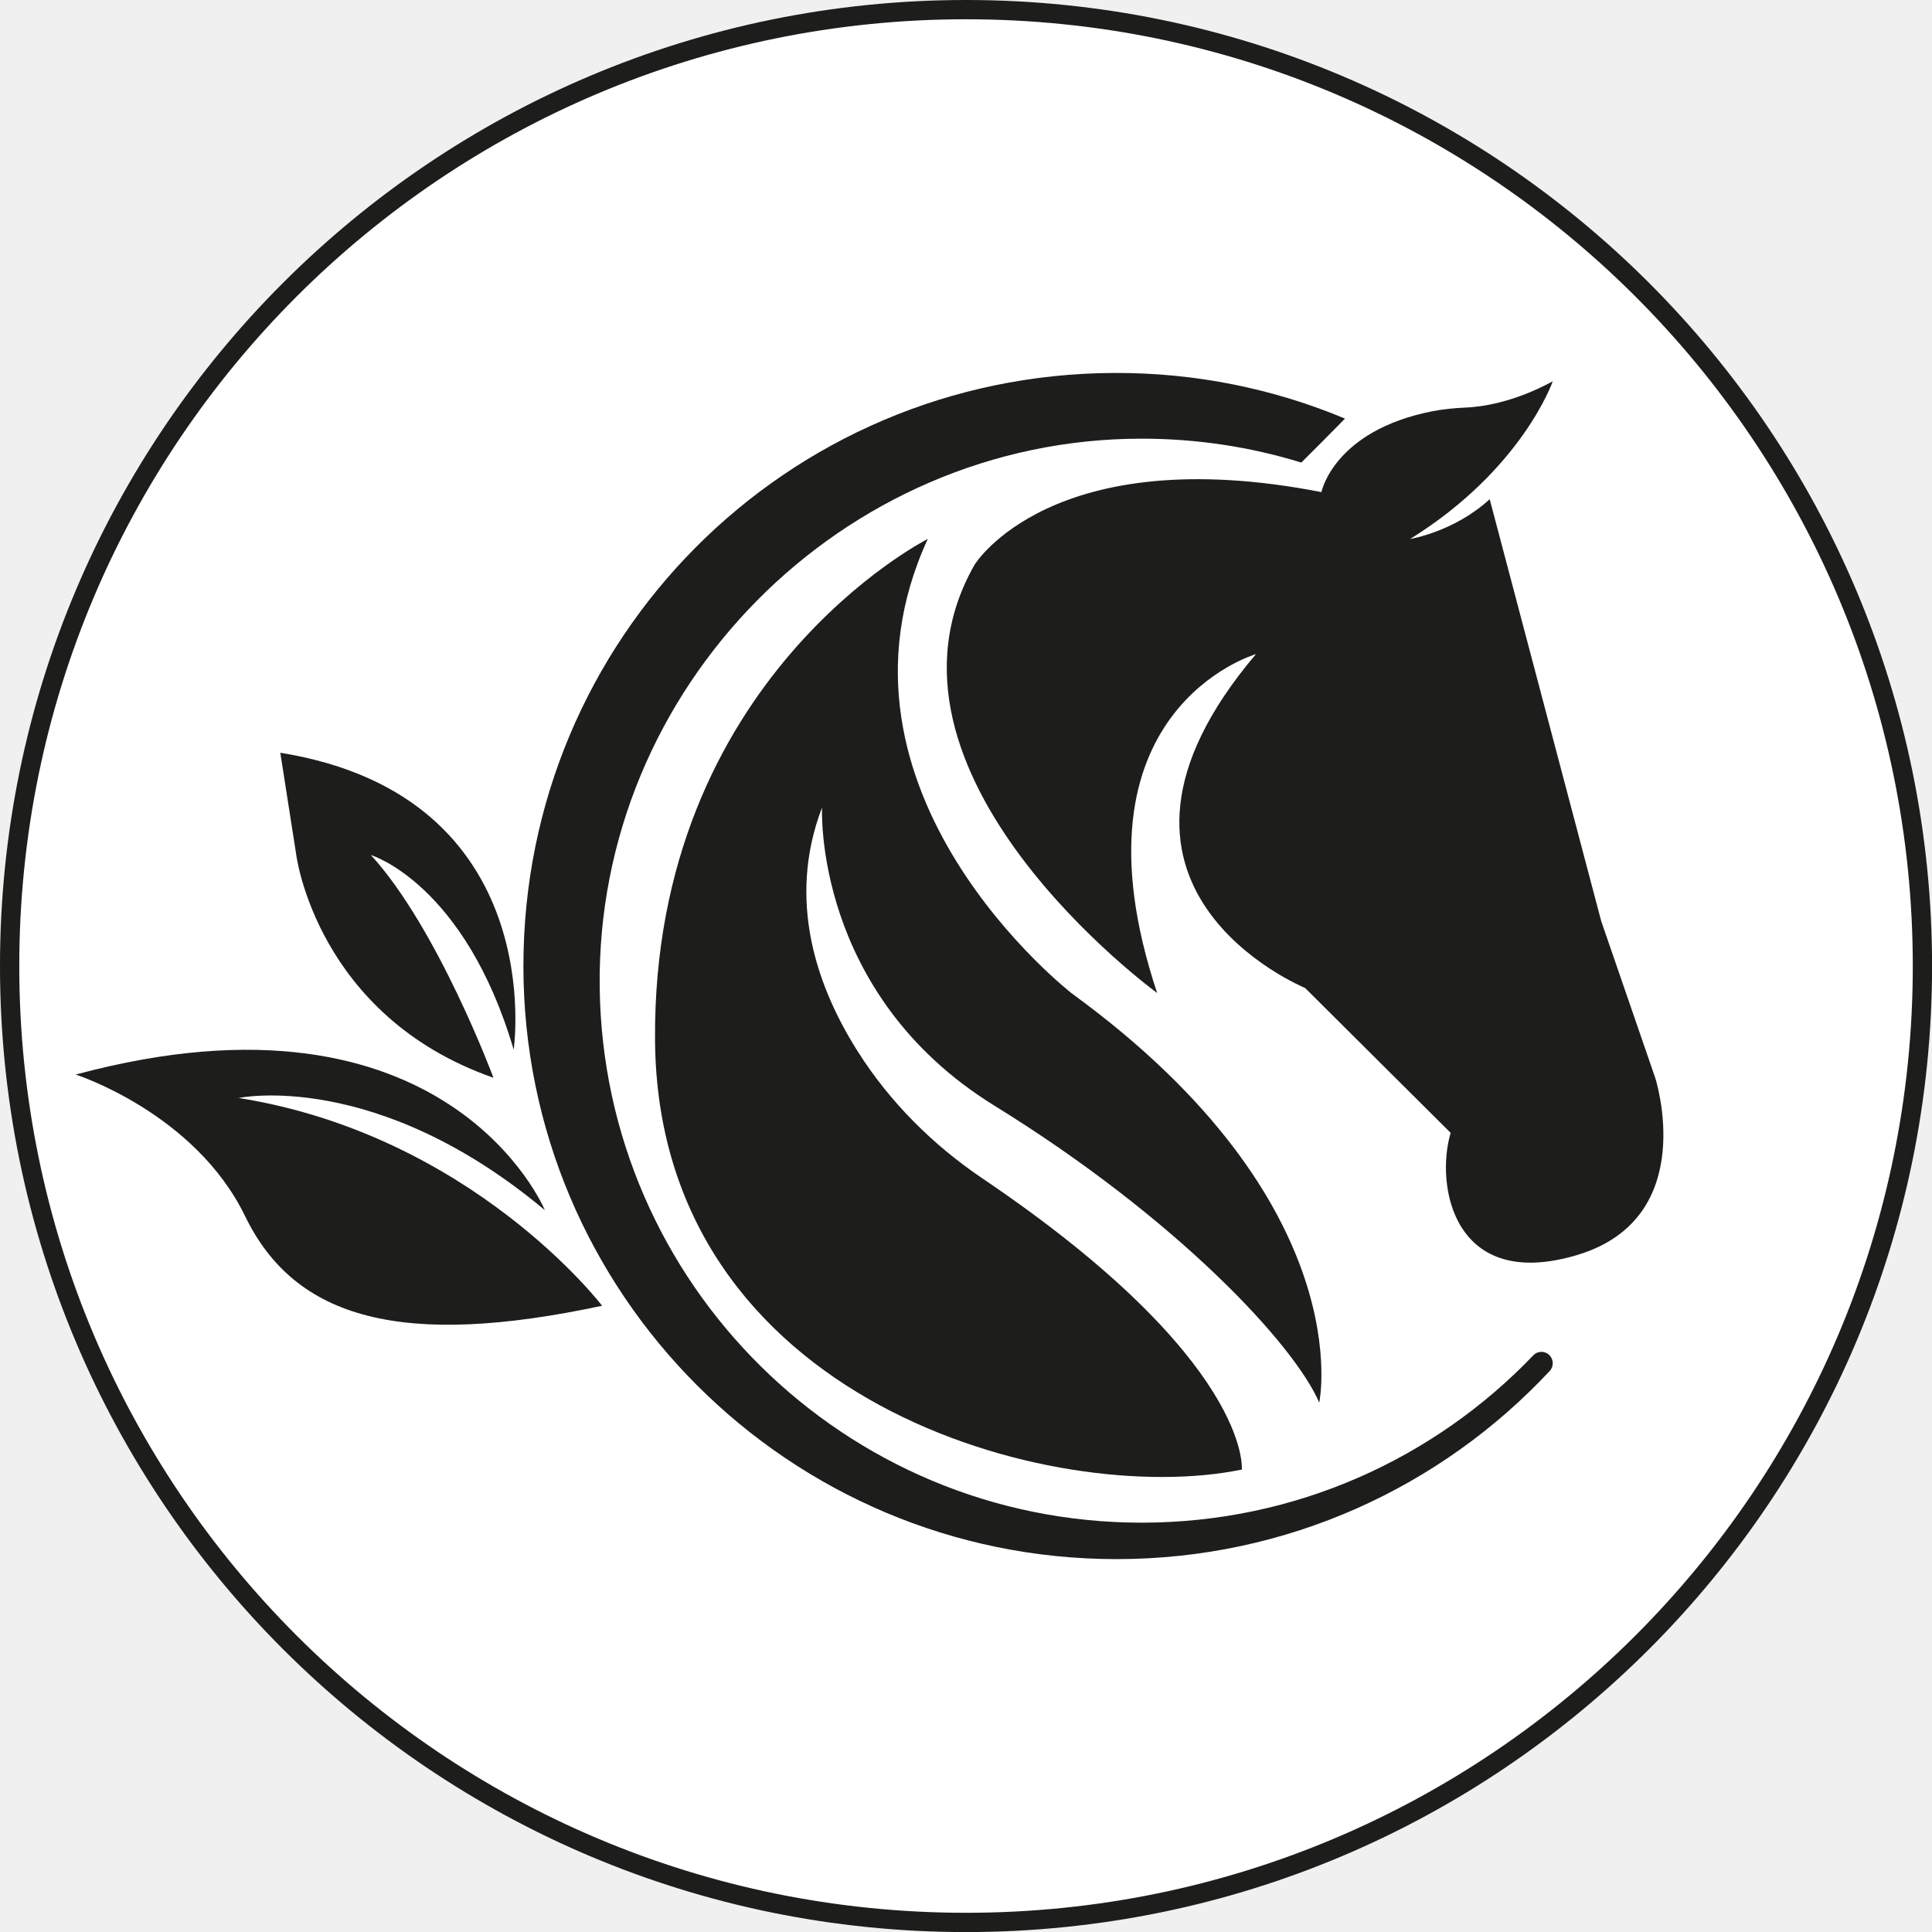
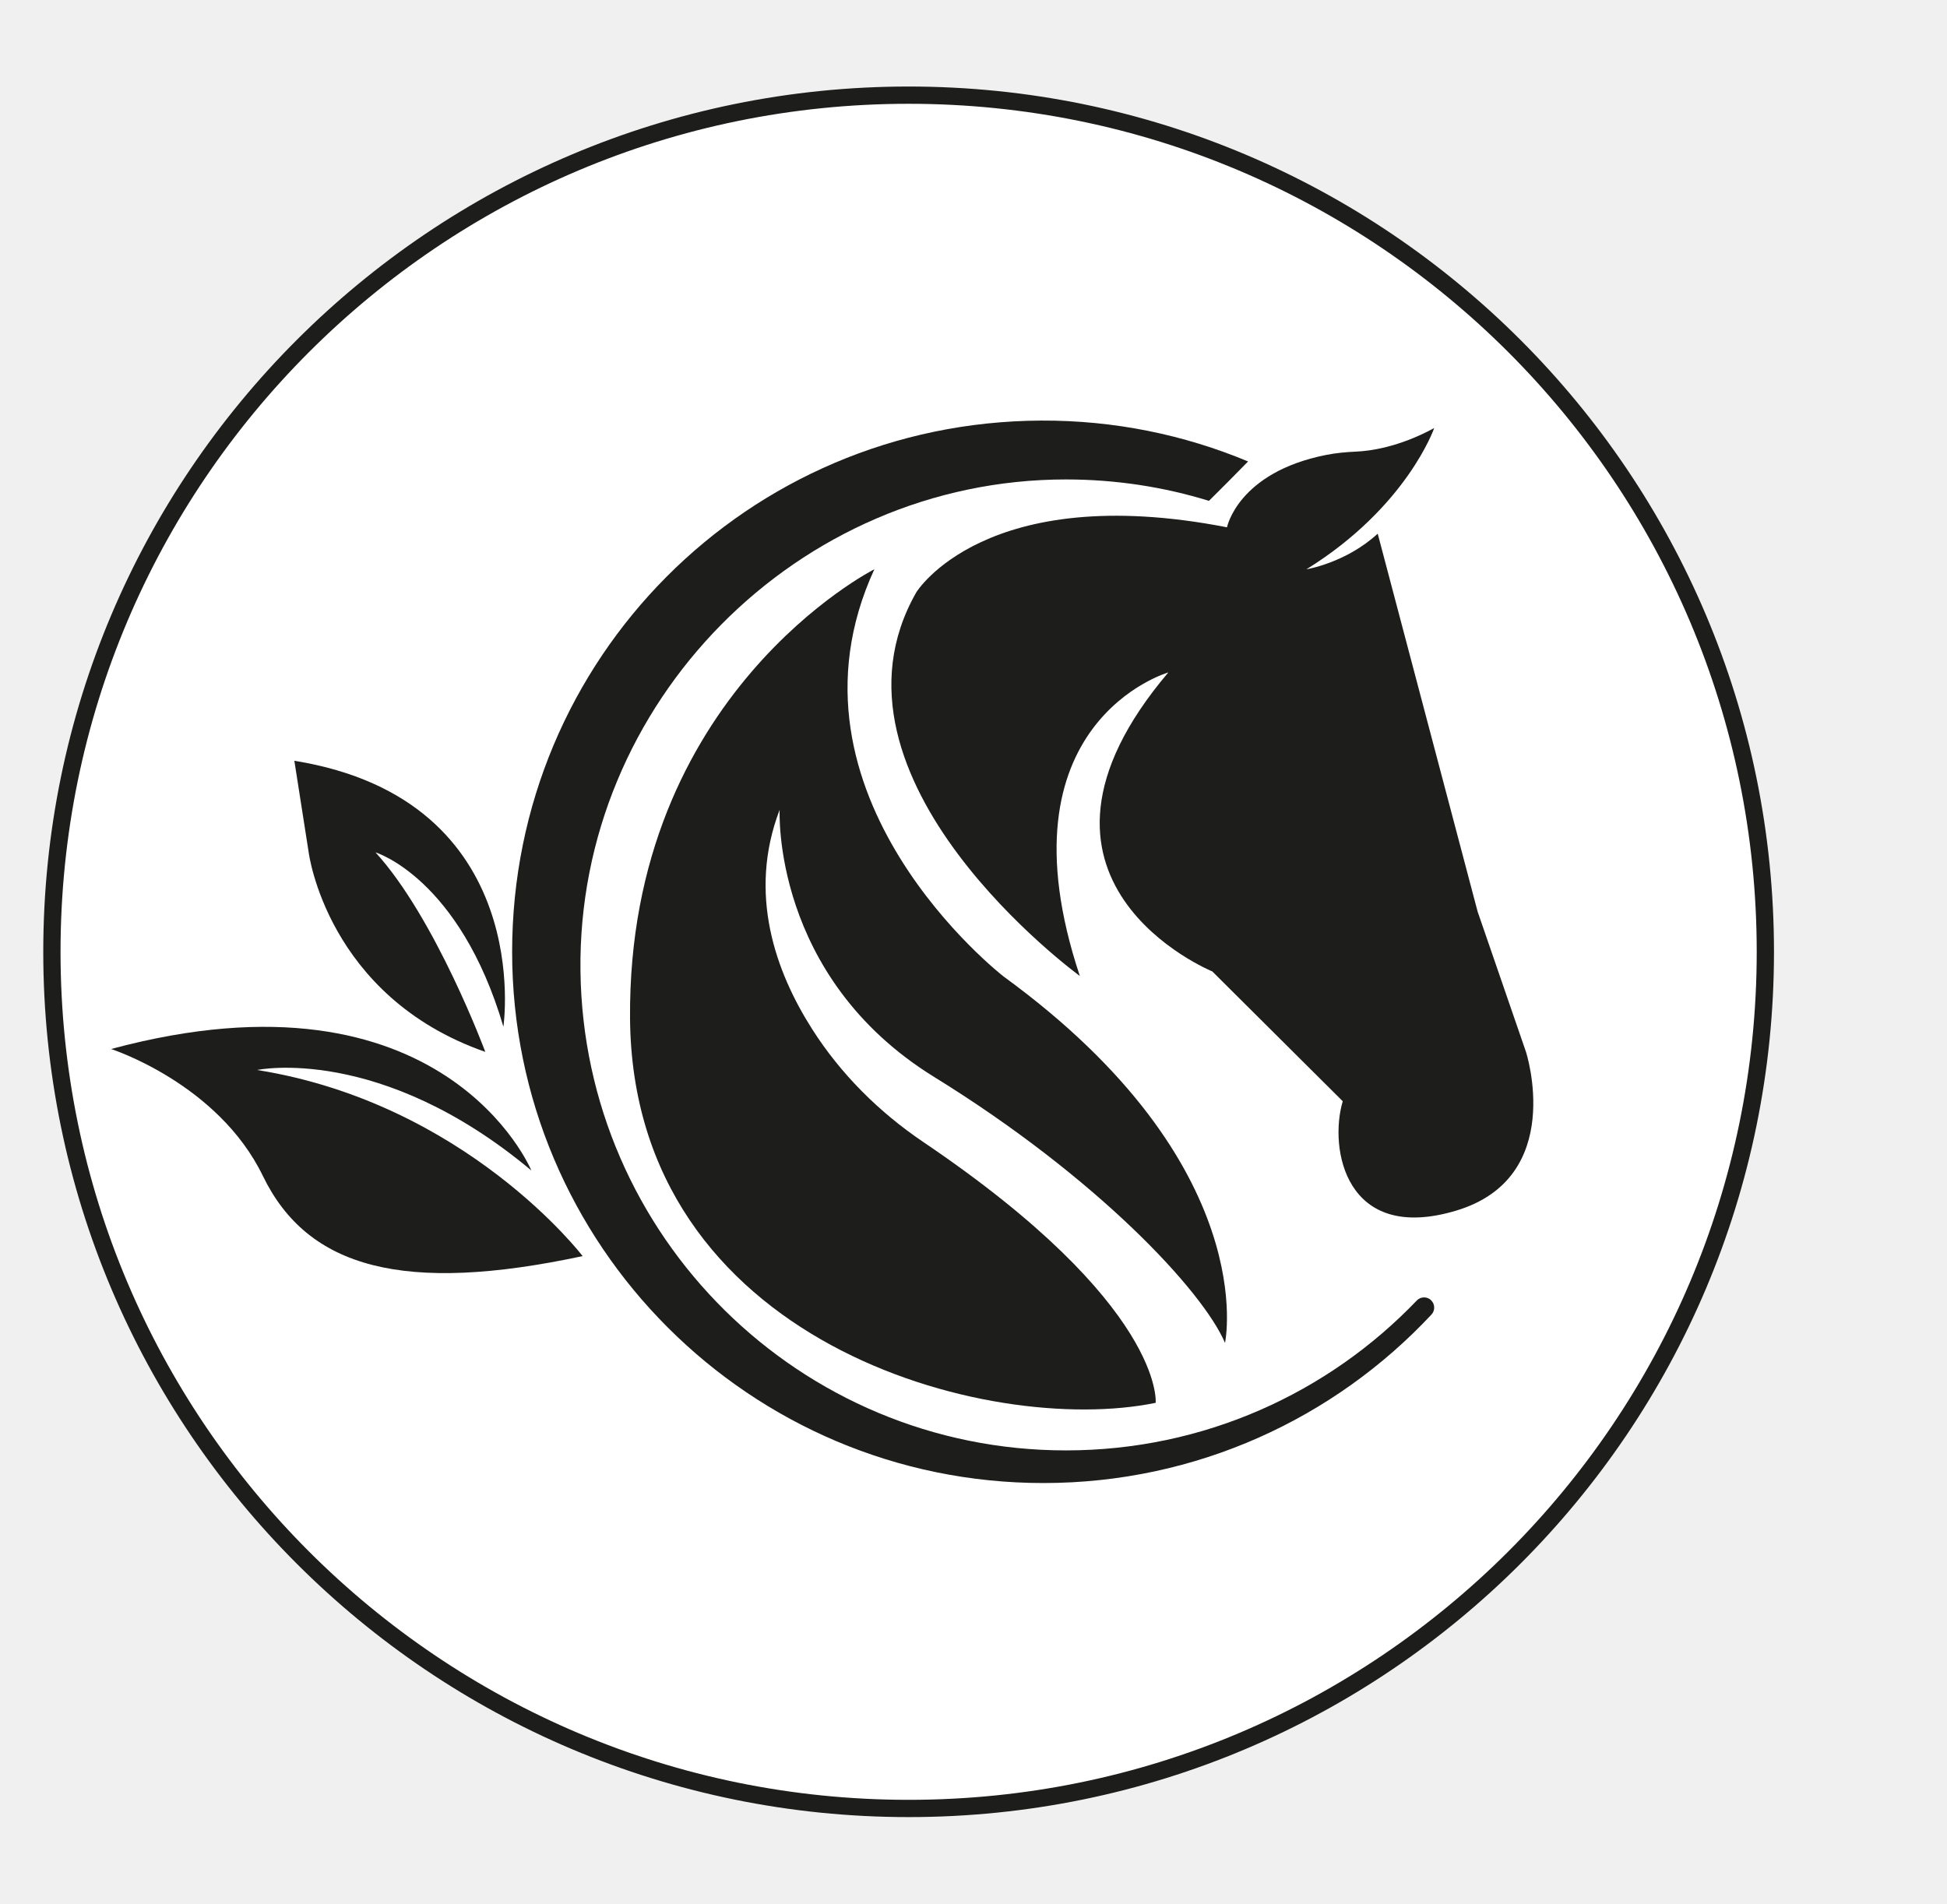
- <svg xmlns="http://www.w3.org/2000/svg" id="Calque_1" data-name="Calque 1" viewBox="0 0 312.79 312.79">
+ <svg xmlns="http://www.w3.org/2000/svg" overflow="visible" id="Calque_1" data-name="Calque 1" viewBox="-7.82 -15.64 351.89 344.07">
  <defs>
    <style>
      .cls-1 {
        fill: #1d1d1b;
      }

      .cls-2 {
        fill: #fff;
        stroke: #1d1d1b;
        stroke-miterlimit: 10;
        stroke-width: 3.12px;
      }
    </style>
  </defs>
  <circle class="cls-2" cx="156.4" cy="156.4" r="154.84" />
  <g>
    <path class="cls-1" d="M250.82,219.36c-.73-.68-1.88-.66-2.57.06-15.98,16.7-38.48,27.1-63.42,27.1-48.1,0-87.15-38.7-87.74-86.65-.6-48.52,39.22-88.85,87.74-88.85,9,0,17.68,1.35,25.85,3.87,1.99-1.97,4.8-4.79,7.07-7.12-11.5-4.81-24.15-7.45-37.41-7.39-53.01.23-95.6,43-95.6,96.02,0,53.03,42.99,96.02,96.02,96.02,27.67,0,52.62-11.71,70.13-30.45.7-.74.66-1.91-.08-2.6h0Z" />
    <path class="cls-1" d="M88.22,195.94s-15.76-38.18-75.96-21.97c0,0,19.32,6.21,27.43,22.94s25.53,21.39,57.79,14.49c0,0-21.05-27.6-58.83-33.64,0,0,22.2-4.72,49.57,18.17Z" />
    <path class="cls-1" d="M83.16,169.96s6.04-41.01-37.78-48.09l2.59,16.56s3.28,26.05,31.92,36.06c0,0-8.97-24.15-19.84-36.06,0,0,15.18,4.57,23.12,31.53Z" />
    <path class="cls-1" d="M213.58,227.11s6.9-32.09-40.02-66.25c0,0-42.21-32.66-23.35-73.61,0,0-44.62,22.54-44.16,81.2.46,58.65,64.87,75.68,95,69.47,0,0,1.7-17.62-42-47.14-8.02-5.42-14.96-12.32-20.14-20.49-6.54-10.29-11.63-24.38-5.82-39.56,0,0-1.5,30.13,27.94,48.3,29.44,18.17,48.53,38.64,52.56,48.07Z" />
    <path class="cls-1" d="M187.36,160.78s-48.88-35.57-29.56-69.38c0,0,12.44-20.24,56.14-11.73,0,0,1.97-9.92,17.91-13.08,1.78-.35,3.58-.52,5.39-.6,2.45-.1,7.74-.77,14.15-4.26,0,0-4.92,14.26-23.09,25.53,0,0,7.13-1.15,12.88-6.44l18.06,68.32,8.74,25.36s7.36,22.71-12.65,28.69c-20.01,5.98-23-11.27-20.47-19.78l-23.57-23.46s-39.92-16.33-7.95-54.05c0,0-31.28,9.03-15.99,54.89Z" />
  </g>
</svg>
